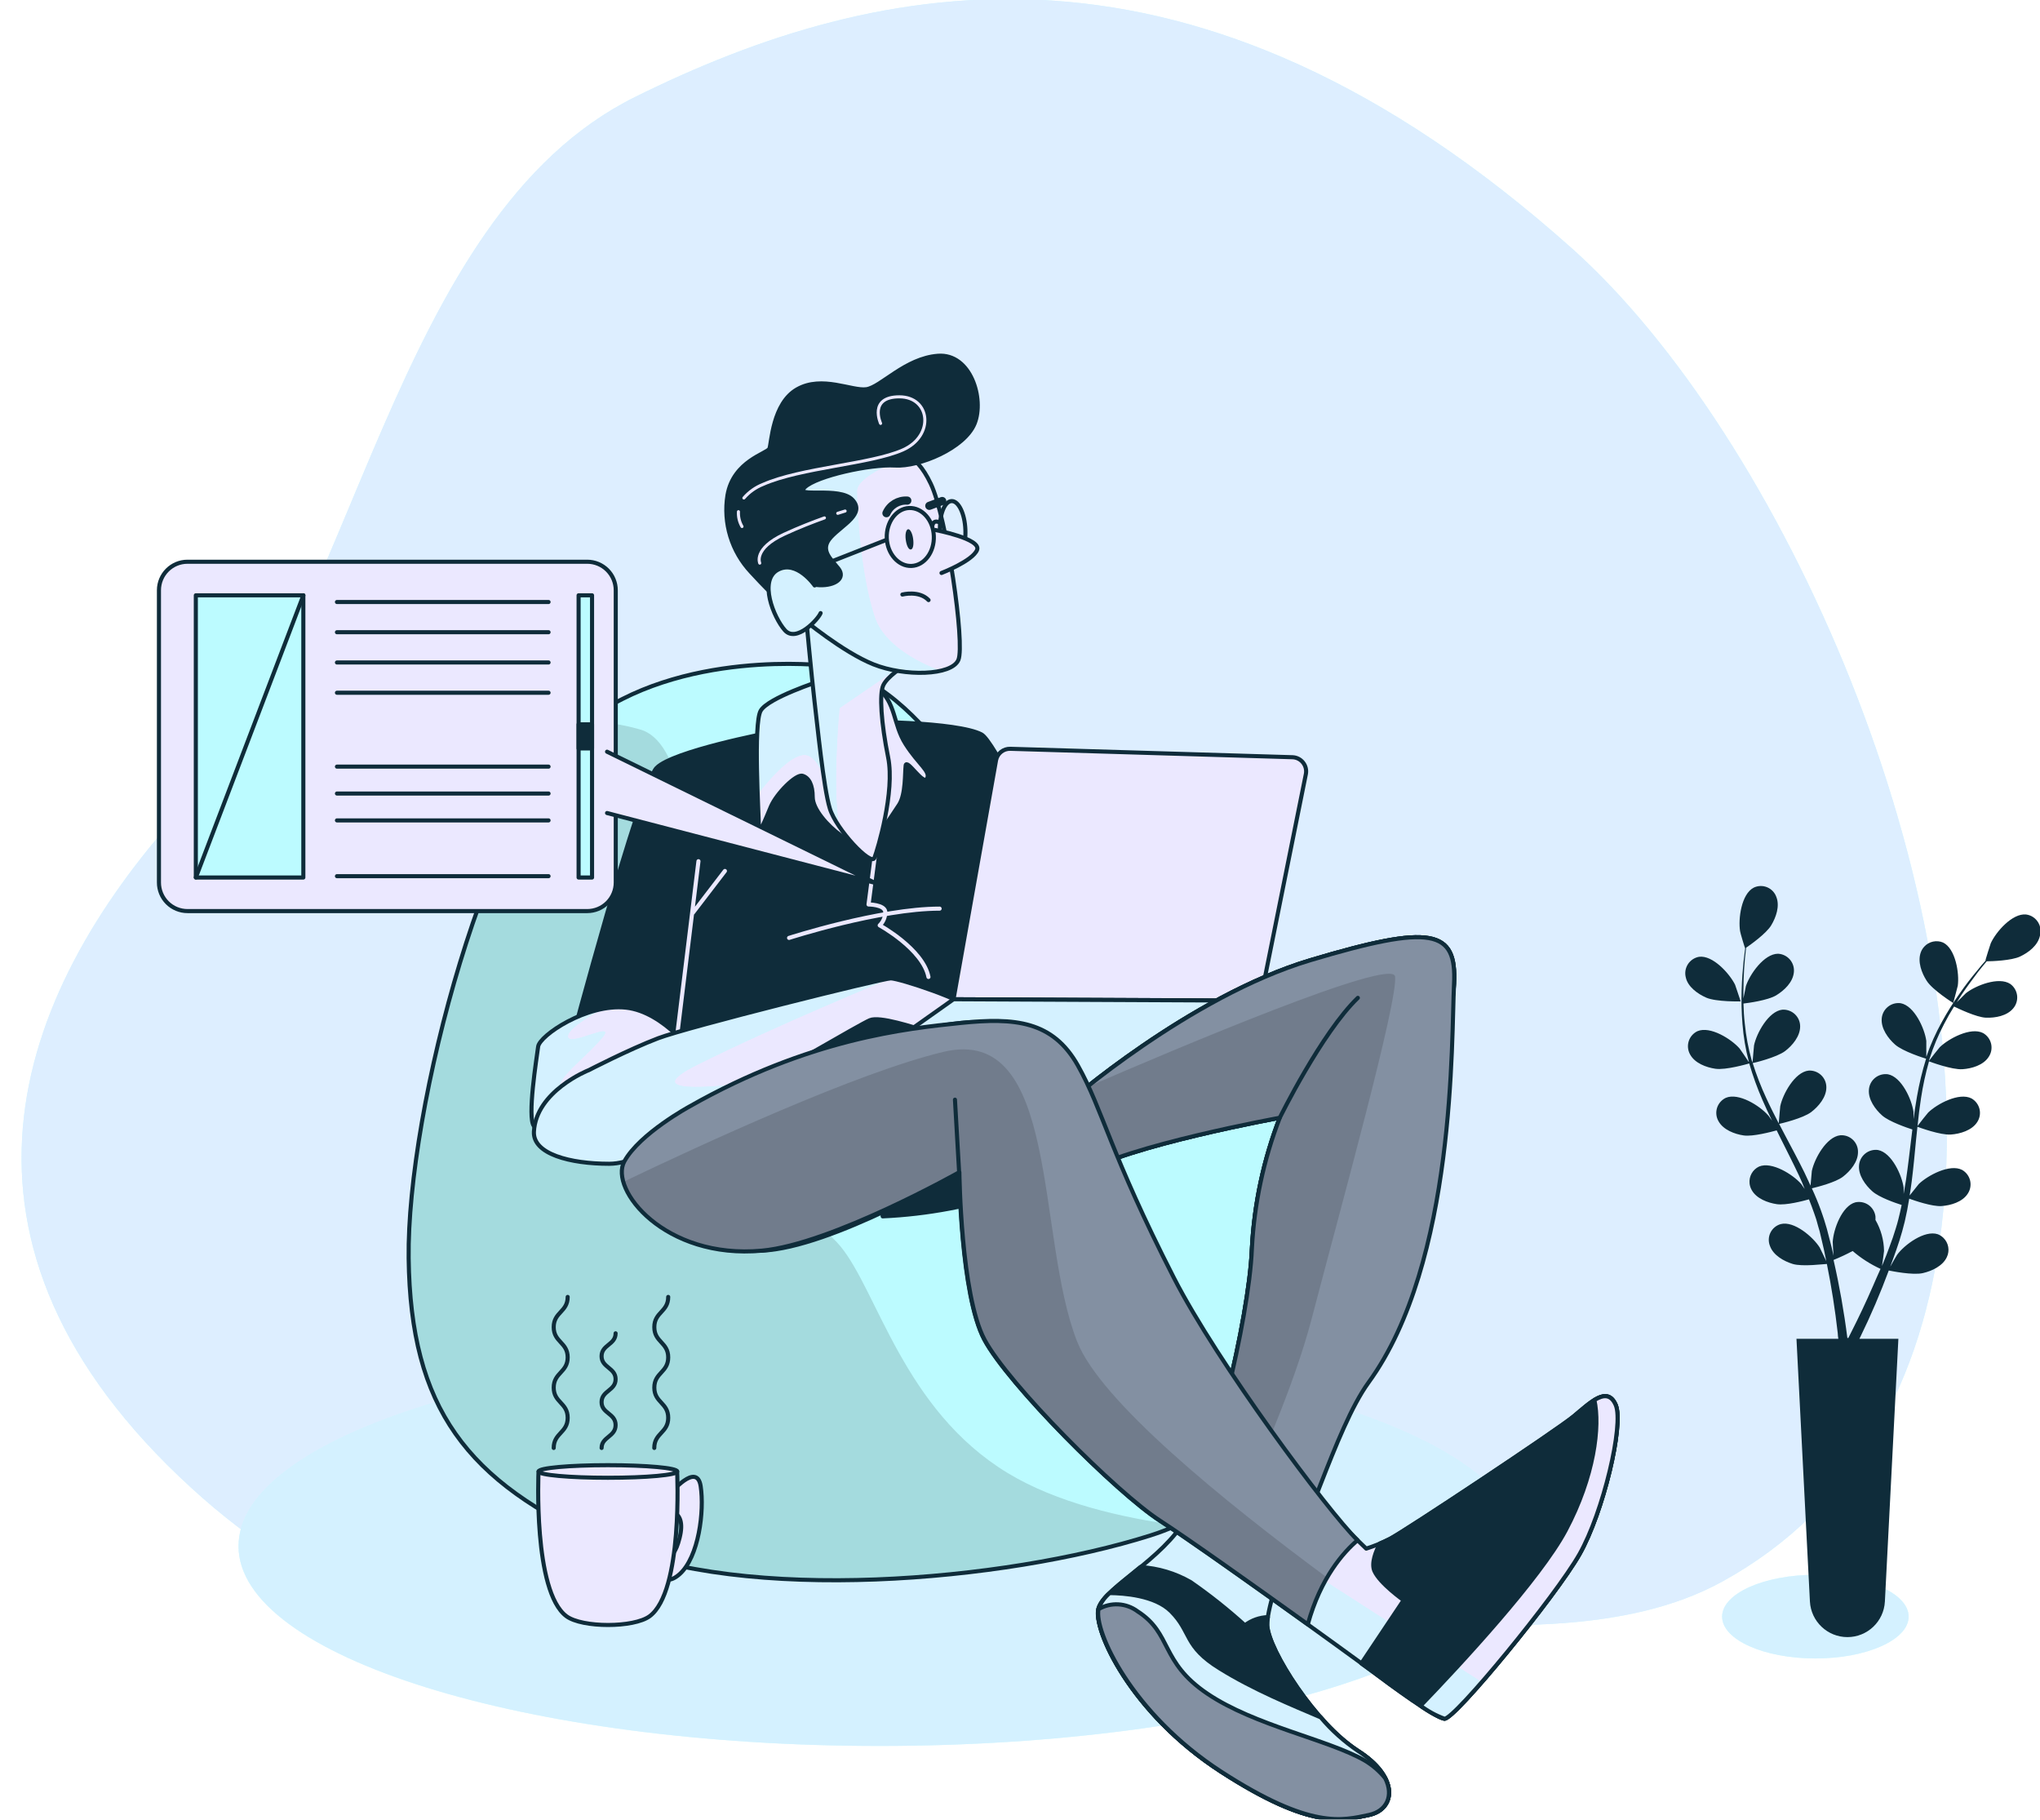
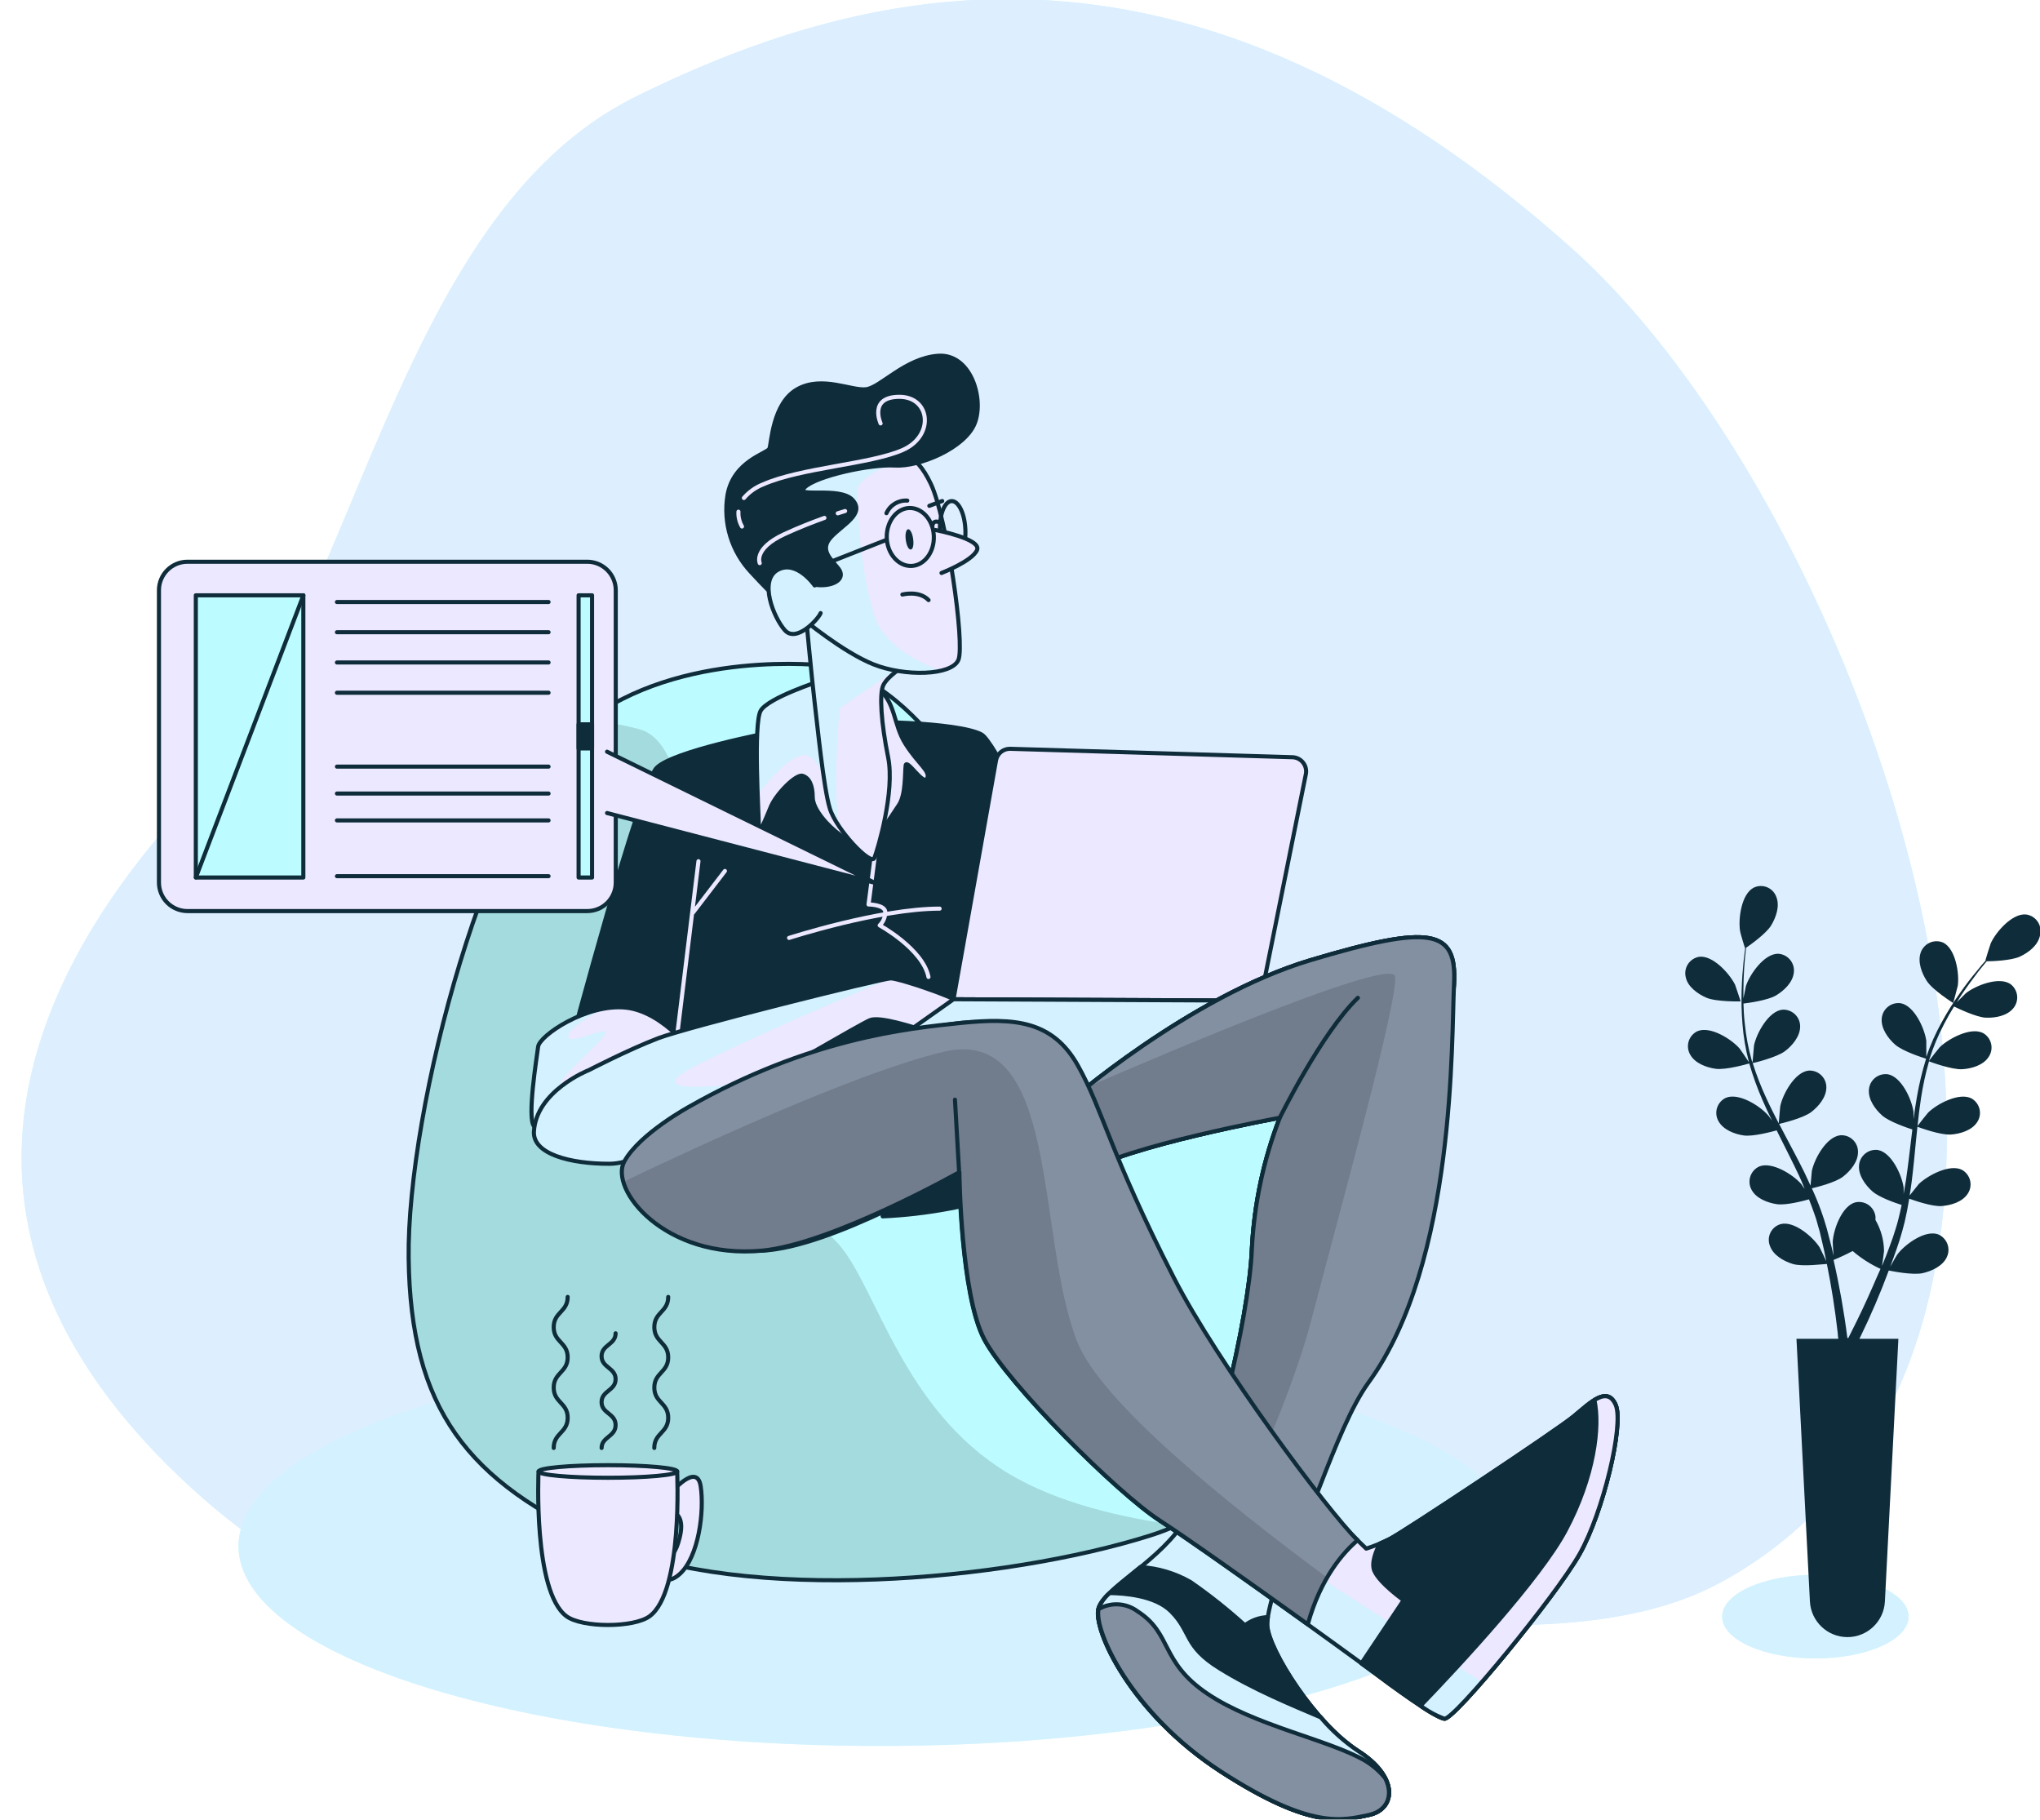
<svg xmlns="http://www.w3.org/2000/svg" width="499" height="445" fill="none">
  <mask id="a" width="499" height="445" x="0" y="0" maskUnits="userSpaceOnUse" style="mask-type:alpha">
    <path fill="#C4C4C4" d="M0 0h499v445H0z" />
  </mask>
  <g mask="url(#a)">
    <path fill="#BCFBFF" d="M474.87 300.35c10.2-83.27-39.2-193.96-90.44-239.66-92.46-82.52-169.28-66.56-229.03-37C95.66 53.25 87.1 151.9 45.86 196.55c-41.25 44.64-64.73 104.68-2.13 164.47 62.61 59.78 113.1 29.4 178.54 25.62 65.44-3.78 152.2 26.05 199.14.09 32.8-18.11 48.96-49.57 53.46-86.38Z" />
    <path fill="#EBE8FF" d="M474.87 300.35c10.2-83.27-39.2-193.96-90.44-239.66-92.46-82.52-169.28-66.56-229.03-37C95.66 53.25 87.1 151.9 45.86 196.55c-41.25 44.64-64.73 104.68-2.13 164.47 62.61 59.78 113.1 29.4 178.54 25.62 65.44-3.78 152.2 26.05 199.14.09 32.8-18.11 48.96-49.57 53.46-86.38Z" opacity=".7" />
    <path fill="#BCFBFF" d="M215.13 427c86.6 0 156.8-21.87 156.8-48.85s-70.2-48.84-156.8-48.84c-86.59 0-156.79 21.86-156.79 48.84S128.54 427 215.14 427Z" />
    <path fill="#EBE8FF" d="M215.13 427c86.6 0 156.8-21.87 156.8-48.85s-70.2-48.84-156.8-48.84c-86.59 0-156.79 21.86-156.79 48.84S128.54 427 215.14 427Z" opacity=".5" />
    <path fill="#BCFBFF" d="M201.89 162.78s-35.53-4.22-58.91 14.02c-23.38 18.23-43.49 94.44-43.02 130.94.46 36.5 14.03 54.71 48.16 69.66 34.13 14.95 97.7 9.36 133.24-1.87 35.53-11.22 47.22-50.47 46.75-71.53-.46-21.06-23.84-45.35-31.79-50.46-7.95-5.12-30.39-15.9-41.6-32.74-11.21-16.85-27.6-53.35-52.83-58.03Z" />
    <path fill="#000" d="M287.88 373c-13.44-1.8-29.37-5.45-41.43-12.77-25.46-15.46-31.82-44.56-40.92-55.48-9.1-10.9-25.46-10-32.73-21.82-7.27-11.83 4.54-99.1-16.37-104.56a47.57 47.57 0 0 0-13.06-1.87l-.4.3c-23.37 18.23-43.48 94.44-43.01 130.94.46 36.5 14.03 54.71 48.16 69.66 34.13 14.95 97.7 9.36 133.24-1.87a56.36 56.36 0 0 0 6.52-2.52Z" opacity=".13" />
    <path stroke="#0F2C3A" stroke-linecap="round" stroke-linejoin="round" d="M201.89 162.78s-35.53-4.22-58.91 14.02c-23.38 18.23-43.49 94.44-43.02 130.94.46 36.5 14.03 54.71 48.16 69.66 34.13 14.95 97.7 9.36 133.24-1.87 35.53-11.22 47.22-50.47 46.75-71.53-.46-21.06-23.84-45.35-31.79-50.46-7.95-5.12-30.39-15.9-41.6-32.74-11.21-16.85-27.6-53.35-52.83-58.03Z" />
    <path fill="#0F2C3A" stroke="#0F2C3A" stroke-linecap="round" stroke-linejoin="round" d="M187.9 179.25s-23.2 4.44-27.28 8.53c-4.1 4.09-21.15 68.2-21.15 68.2a25.38 25.38 0 0 1 14.33.68c6.82 2.73 7.5 9.89 8.18 13.3.55 4.07.89 8.17 1.02 12.27 0 0 68.93-6.15 83.59-9.54 14.66-3.4 36.98-4.98 36.98-4.98s-37.7-85.03-43.5-88.1c-5.8-3.07-30.01-3.41-33.42-2.73-3.41.68-18.75 2.37-18.75 2.37Z" />
    <path stroke="#EBE8FF" stroke-linecap="round" stroke-linejoin="round" d="m165.05 258.02 5.8-47.4m-1.37 12.62 7.84-10.23m15.69 16.37s22.16-7.16 36.83-7.16" />
    <path stroke="#EBE8FF" stroke-linecap="round" stroke-linejoin="round" d="m213.93 209.83-1.48 11.37s3.75 0 4.09 1.7a4.51 4.51 0 0 1-1.36 3.41s10.57 5.8 11.93 12.62" />
    <path fill="#EBE8FF" d="M200.62 166.54s-12.72 4.1-14.55 7.27c-1.83 3.18-.45 25.47-.45 28.2 0 2.72 1.6-1.6 2.96-4.78s6.14-7.97 7.72-7.5c1.58.46 2.5 2.26 2.5 5.22s3.64 7.05 6.83 9.32c3.19 2.26 6.14 4.55 6.14 4.55s6.58-9.54 8.18-12.05c1.6-2.51 1.36-7.72 1.58-9.55.22-1.83 4.33 5 5.24 3.19.91-1.81-2.05-3.41-5.24-8.42-3.19-5-2.26-10.23-7.04-13.87-4.77-3.64-10.23-2.5-13.87-1.58Z" />
    <path fill="#BCFBFF" d="M186.07 173.8c-1.2 2.12-1.01 12.74-.74 20.46 2.9-3.74 8.9-10.8 12.36-9.47 4.42 1.7 6.11 14.27 6.11 14.27l-2.99-32.52h-.19s-12.72 4.1-14.55 7.26Z" />
    <path fill="#EBE8FF" d="M186.07 173.8c-1.2 2.12-1.01 12.74-.74 20.46 2.9-3.74 8.9-10.8 12.36-9.47 4.42 1.7 6.11 14.27 6.11 14.27l-2.99-32.52h-.19s-12.72 4.1-14.55 7.26Z" opacity=".5" />
    <path stroke="#0F2C3A" stroke-linecap="round" stroke-linejoin="round" d="M200.62 166.54s-12.72 4.1-14.55 7.27c-1.83 3.18-.45 25.47-.45 28.2 0 2.72 1.6-1.6 2.96-4.78s6.14-7.97 7.72-7.5c1.58.46 2.5 2.26 2.5 5.22s3.64 7.05 6.83 9.32c3.19 2.26 6.14 4.55 6.14 4.55s6.58-9.54 8.18-12.05c1.6-2.51 1.36-7.72 1.58-9.55.22-1.83 4.33 5 5.24 3.19.91-1.81-2.05-3.41-5.24-8.42-3.19-5-2.26-10.23-7.04-13.87-4.77-3.64-10.23-2.5-13.87-1.58Z" />
    <path fill="#EBE8FF" d="M170.5 258.7s-7.84-11.25-17.39-12.27c-9.55-1.02-21.14 6.82-21.48 9.55-.34 2.72-2.73 17.39-1.02 19.43 1.7 2.05 8.18 3.76 20.8-.34 12.61-4.09 17.73-9.2 19.1-16.37Z" />
    <path fill="#BCFBFF" d="M138.6 275.06s-2.73-7.8-1.36-10.52c1.36-2.71 6.82-6.82 10.19-10.9 3.36-4.1-7.96 2.3-8.5 0-.43-1.86 5.99-5.57 8.5-6.95-7.93 1.53-15.53 7.05-15.8 9.25-.34 2.72-2.73 17.39-1.02 19.43.87 1.05 3.04 2.02 6.65 2.14a44.97 44.97 0 0 0 1.34-2.45Z" />
    <path fill="#EBE8FF" d="M138.6 275.06s-2.73-7.8-1.36-10.52c1.36-2.71 6.82-6.82 10.19-10.9 3.36-4.1-7.96 2.3-8.5 0-.43-1.86 5.99-5.57 8.5-6.95-7.93 1.53-15.53 7.05-15.8 9.25-.34 2.72-2.73 17.39-1.02 19.43.87 1.05 3.04 2.02 6.65 2.14a44.97 44.97 0 0 0 1.34-2.45Z" opacity=".5" />
    <path stroke="#0F2C3A" stroke-linecap="round" stroke-linejoin="round" d="M170.5 258.7s-7.84-11.25-17.39-12.27c-9.55-1.02-21.14 6.82-21.48 9.55-.34 2.72-2.73 17.39-1.02 19.43 1.7 2.05 8.18 3.76 20.8-.34 12.61-4.09 17.73-9.2 19.1-16.37Z" />
    <path fill="#EBE8FF" d="M143.9 261.77s-12.79 5.08-13.3 15c-.28 5.47 8.87 7.85 18.42 7.85 9.55 0 23.19-11.93 32.06-17.05 8.86-5.11 29.32-17.05 31.7-18.07 2.4-1.03 10.58 1.7 13.99 2.73a46.17 46.17 0 0 0 9.89 1.02s4.77 7.5 7.16 7.5c2.39 0-5.12-11.25-6.14-13.64-1.02-2.39-17.73-7.84-19.78-7.84-2.04 0-49.78 11.93-56.94 14.66-7.16 2.73-17.05 7.85-17.05 7.85Z" />
    <path fill="#BCFBFF" d="M170.65 260.36c19.5-9.76 47.25-21.1 47.25-21.1-2.04 0-49.78 11.94-56.94 14.67-7.17 2.73-17.05 7.84-17.05 7.84s-12.8 5.08-13.3 15c-.29 5.47 8.86 7.85 18.41 7.85s23.19-11.93 32.05-17.05l5.38-3.1c-13.03 1.64-30.45 3.2-15.8-4.11Z" />
    <path fill="#EBE8FF" d="M170.65 260.36c19.5-9.76 47.25-21.1 47.25-21.1-2.04 0-49.78 11.94-56.94 14.67-7.17 2.73-17.05 7.84-17.05 7.84s-12.8 5.08-13.3 15c-.29 5.47 8.86 7.85 18.41 7.85s23.19-11.93 32.05-17.05l5.38-3.1c-13.03 1.64-30.45 3.2-15.8-4.11Z" opacity=".5" />
    <path stroke="#0F2C3A" stroke-linecap="round" stroke-linejoin="round" d="M143.9 261.77s-12.79 5.08-13.3 15c-.28 5.47 8.87 7.85 18.42 7.85 9.55 0 23.19-11.93 32.06-17.05 8.86-5.11 29.32-17.05 31.7-18.07 2.4-1.03 10.58 1.7 13.99 2.73a46.17 46.17 0 0 0 9.89 1.02s4.77 7.5 7.16 7.5c2.39 0-5.12-11.25-6.14-13.64-1.02-2.39-17.73-7.84-19.78-7.84-2.04 0-49.78 11.93-56.94 14.66-7.16 2.73-17.05 7.85-17.05 7.85Z" />
    <path fill="#EBE8FF" stroke="#0F2C3A" stroke-linecap="round" stroke-linejoin="round" d="m243.64 185.94-10.4 58.44 75.03.34 11.16-55.43a3.45 3.45 0 0 0-.7-2.8 3.44 3.44 0 0 0-2.58-1.3l-69.02-2.06a3.44 3.44 0 0 0-3.49 2.8v0Z" />
    <path fill="#EBE8FF" d="m233.25 244.38-36.53 25.84 83.55-2.39 28-23.1-75.02-.35Z" />
    <path fill="#BCFBFF" d="m233.25 244.38-36.53 25.84 83.55-2.39 28-23.1-75.02-.35Z" />
    <path fill="#EBE8FF" d="m233.25 244.38-36.53 25.84 83.55-2.39 28-23.1-75.02-.35Z" opacity=".5" />
    <path stroke="#0F2C3A" stroke-linecap="round" stroke-linejoin="round" d="m233.25 244.38-36.53 25.84 83.55-2.39 28-23.1-75.02-.35Z" />
    <path fill="#EBE8FF" d="M260.87 269.96s30-26.26 59.67-35.12c29.67-8.87 35.8-7.5 35.13 5.8-.68 13.3-15 82.86-24.55 100.59s-21.49 50.13-21.15 56.26c.34 6.14 11.94 24.21 22.17 30.7 10.23 6.47 9.2 14.32 2.73 15.68-6.48 1.36-13.98 3.75-36.15-10.57s-31.37-34.78-30-39.9c1.36-5.11 15.68-11.93 21.48-22.16 5.8-10.24 15.34-48.43 16.02-65.82a103.37 103.37 0 0 1 6.82-32.05s-37.5 6.82-48.42 13.64l-3.75-17.05Z" />
    <path fill="#BCFBFF" d="M260.87 269.96s30-26.26 59.67-35.12c29.67-8.87 35.8-7.5 35.13 5.8-.68 13.3-15 82.86-24.55 100.59s-21.49 50.13-21.15 56.26c.34 6.14 11.94 24.21 22.17 30.7 10.23 6.47 9.2 14.32 2.73 15.68-6.48 1.36-13.98 3.75-36.15-10.57s-31.37-34.78-30-39.9c1.36-5.11 15.68-11.93 21.48-22.16 5.8-10.24 15.34-48.43 16.02-65.82a103.37 103.37 0 0 1 6.82-32.05s-37.5 6.82-48.42 13.64l-3.75-17.05Z" />
    <path fill="#EBE8FF" d="M260.87 269.96s30-26.26 59.67-35.12c29.67-8.87 35.8-7.5 35.13 5.8-.68 13.3-15 82.86-24.55 100.59s-21.49 50.13-21.15 56.26c.34 6.14 11.94 24.21 22.17 30.7 10.23 6.47 9.2 14.32 2.73 15.68-6.48 1.36-13.98 3.75-36.15-10.57s-31.37-34.78-30-39.9c1.36-5.11 15.68-11.93 21.48-22.16 5.8-10.24 15.34-48.43 16.02-65.82a103.37 103.37 0 0 1 6.82-32.05s-37.5 6.82-48.42 13.64l-3.75-17.05Z" opacity=".5" />
    <path stroke="#0F2C3A" stroke-linecap="round" stroke-linejoin="round" d="M260.87 269.96s30-26.26 59.67-35.12c29.67-8.87 35.8-7.5 35.13 5.8-.68 13.3-15 82.86-24.55 100.59s-21.49 50.13-21.15 56.26c.34 6.14 11.94 24.21 22.17 30.7 10.23 6.47 9.2 14.32 2.73 15.68-6.48 1.36-13.98 3.75-36.15-10.57s-31.37-34.78-30-39.9c1.36-5.11 15.68-11.93 21.48-22.16 5.8-10.24 15.34-48.43 16.02-65.82a103.37 103.37 0 0 1 6.82-32.05s-37.5 6.82-48.42 13.64l-3.75-17.05Z" />
    <path fill="#EBE8FF" stroke="#0F2C3A" stroke-linecap="round" stroke-linejoin="round" d="M290.2 371.24a28.3 28.3 0 0 1-1.45 2.23 35.04 35.04 0 0 1 19.18 8 60.23 60.23 0 0 1 4.66 4.51 298.33 298.33 0 0 1 18.53-44.75c9.54-17.73 23.87-87.3 24.55-100.6.68-13.3-5.46-14.66-35.13-5.8-29.66 8.87-59.67 35.13-59.67 35.13l3.75 17.05c10.91-6.82 48.42-13.64 48.42-13.64a103.37 103.37 0 0 0-6.82 32.05c-.68 17.4-10.23 55.59-16.02 65.82Z" />
    <path fill="#0F2C3A" d="M290.2 371.24a28.3 28.3 0 0 1-1.45 2.23 35.04 35.04 0 0 1 19.18 8 60.23 60.23 0 0 1 4.66 4.51c6.54-8.78 13.89-36.49 22.18-47.89 21.43-29.45 20.22-84.16 20.9-97.46.68-13.3-5.46-14.66-35.13-5.8-29.66 8.87-59.67 35.13-59.67 35.13l3.75 17.05c10.91-6.82 48.42-13.64 48.42-13.64a103.37 103.37 0 0 0-6.82 32.05c-.68 17.4-10.23 55.59-16.02 65.82Z" />
    <path fill="#EBE8FF" d="M290.2 371.24a28.3 28.3 0 0 1-1.45 2.23 35.04 35.04 0 0 1 19.18 8 60.23 60.23 0 0 1 4.66 4.51c6.54-8.78 13.89-36.49 22.18-47.89 21.43-29.45 20.22-84.16 20.9-97.46.68-13.3-5.46-14.66-35.13-5.8-29.66 8.87-59.67 35.13-59.67 35.13l3.75 17.05c10.91-6.82 48.42-13.64 48.42-13.64a103.37 103.37 0 0 0-6.82 32.05c-.68 17.4-10.23 55.59-16.02 65.82Z" opacity=".53" />
    <path fill="#000" d="M341.25 238.83c-.53-4.84-53.28 17.49-75.53 27.12a148.49 148.49 0 0 0-4.85 4l3.75 17.06c10.91-6.82 48.42-13.64 48.42-13.64a103.37 103.37 0 0 0-6.82 32.05c-.68 17.4-10.23 55.59-16.02 65.82a28.13 28.13 0 0 1-1.45 2.23 38.64 38.64 0 0 1 10.91 2.83c8.17-17.44 16.97-37.72 21.13-53.58 7.5-28.65 21.14-77.75 20.46-83.89Z" opacity=".14" />
    <path stroke="#0F2C3A" stroke-linecap="round" stroke-linejoin="round" d="M313.04 273.37s10.23-20.8 19.1-29.33" />
    <path stroke="#0F2C3A" stroke-linecap="round" stroke-linejoin="round" d="M290.2 371.24a28.3 28.3 0 0 1-1.45 2.23 35.04 35.04 0 0 1 19.18 8 60.23 60.23 0 0 1 4.66 4.51c6.54-8.78 13.89-36.49 22.18-47.89 21.43-29.45 20.22-84.16 20.9-97.46.68-13.3-5.46-14.66-35.13-5.8-29.66 8.87-59.67 35.13-59.67 35.13l3.75 17.05c10.91-6.82 48.42-13.64 48.42-13.64a103.37 103.37 0 0 0-6.82 32.05c-.68 17.4-10.23 55.59-16.02 65.82Z" />
    <path fill="#0F2C3A" stroke="#0F2C3A" stroke-linecap="round" stroke-linejoin="round" d="M215.91 297.48a117.3 117.3 0 0 0 32.26-6.07c15.43-5.62-12.63-15.9-23.38-10.28a15.97 15.97 0 0 0-8.88 16.35v0Z" />
    <path fill="#EBE8FF" d="M171.53 275.42s-10.92 6.13-14.67 12.95c-3.75 6.82 12.39 18.19 29.44 17.5 17.05-.68 48.31-19.2 48.31-19.2s.34 30 6.14 40.92c5.8 10.91 32.4 37.5 42.97 44.33 10.57 6.82 46.03 32.4 51.49 36.49 5.45 4.09 15.68 11.59 18.07 11.93 2.39.34 27.28-30 33.08-40.24 5.8-10.23 10.9-31.71 8.86-36.48-2.04-4.78-6.14-.69-10.23 2.72-4.09 3.41-41.6 28.3-45 30.01a37.53 37.53 0 0 1-5.8 2.39s-30.7-29.33-47.06-51.83-17.74-51.5-23.87-62.4c-6.14-10.92-15-15.7-28.3-14.33-13.3 1.37-40.93 8.53-63.43 25.24Z" />
    <path fill="#BCFBFF" d="M315.81 394.33c9.11 6.52 17.04 12.27 19.4 14.05 5.45 4.09 15.68 11.6 18.07 11.93.85.12 4.53-3.63 9.18-8.96l-39.05-25.12-7.6 8.1Z" />
    <path fill="#EBE8FF" d="M315.81 394.33c9.11 6.52 17.04 12.27 19.4 14.05 5.45 4.09 15.68 11.6 18.07 11.93.85.12 4.53-3.63 9.18-8.96l-39.05-25.12-7.6 8.1Z" opacity=".5" />
    <path stroke="#0F2C3A" stroke-linecap="round" stroke-linejoin="round" d="M171.53 275.42s-10.92 6.13-14.67 12.95c-3.75 6.82 12.39 18.19 29.44 17.5 17.05-.68 48.31-19.2 48.31-19.2s.34 30 6.14 40.92c5.8 10.91 32.4 37.5 42.97 44.33 10.57 6.82 46.03 32.4 51.49 36.49 5.45 4.09 15.68 11.59 18.07 11.93 2.39.34 27.28-30 33.08-40.24 5.8-10.23 10.9-31.71 8.86-36.48-2.04-4.78-6.14-.69-10.23 2.72-4.09 3.41-41.6 28.3-45 30.01a37.53 37.53 0 0 1-5.8 2.39s-30.7-29.33-47.06-51.83-17.74-51.5-23.87-62.4c-6.14-10.92-15-15.7-28.3-14.33-13.3 1.37-40.93 8.53-63.43 25.24Z" />
    <path fill="#0F2C3A" d="M332.07 376.7c-7.21-7.05-34.26-43.34-44.94-64.21-15.65-30.58-17.34-41-23.48-51.92-6.14-10.9-15.4-11.75-28.64-10.39-13.25 1.37-37.1 3.83-66.3 20.4 0 0-12.27 6.65-16 13.47-3.74 6.82 9.91 24 33.64 21.82 17-1.55 48.32-19.2 48.32-19.2s.34 30 6.13 40.92c5.8 10.91 32.4 37.5 42.97 44.33 6.7 4.32 23.4 16.19 36.13 25.33 3.14-11.42 8.77-17.67 12.17-20.56Z" />
    <path fill="#EBE8FF" d="M332.07 376.7c-7.21-7.05-34.26-43.34-44.94-64.21-15.65-30.58-17.34-41-23.48-51.92-6.14-10.9-15.4-11.75-28.64-10.39-13.25 1.37-37.1 3.83-66.3 20.4 0 0-12.27 6.65-16 13.47-3.74 6.82 9.91 24 33.64 21.82 17-1.55 48.32-19.2 48.32-19.2s.34 30 6.13 40.92c5.8 10.91 32.4 37.5 42.97 44.33 6.7 4.32 23.4 16.19 36.13 25.33 3.14-11.42 8.77-17.67 12.17-20.56Z" opacity=".53" />
    <path fill="#000" d="M263.5 328.17c-10.23-25.91-4.09-77.74-32.73-70.92-20.87 4.96-59.13 22.61-78.35 31.82 2.28 7.83 14.82 18.55 33.88 16.8 17-1.55 48.31-19.2 48.31-19.2s.34 30 6.14 40.92c5.8 10.91 32.4 37.5 42.97 44.33 6.7 4.32 23.4 16.19 36.13 25.33a48.73 48.73 0 0 1 4.76-11.42c-25.4-18.78-55.4-43.18-61.1-57.66Z" opacity=".14" />
    <path stroke="#0F2C3A" stroke-linecap="round" stroke-linejoin="round" d="m234.61 286.67-1.02-17.73m98.48 107.75c-7.21-7.04-34.26-43.33-44.94-64.2-15.65-30.58-17.34-41-23.48-51.92-6.14-10.9-15.4-11.75-28.64-10.39-13.25 1.37-37.1 3.83-66.3 20.4 0 0-12.27 6.65-16 13.47-3.74 6.82 9.91 24 33.64 21.82 17-1.55 48.32-19.2 48.32-19.2s.34 30 6.13 40.92c5.8 10.91 32.4 37.5 42.97 44.33 6.7 4.32 23.4 16.19 36.13 25.33 3.14-11.42 8.77-17.67 12.17-20.56Z" />
    <path fill="#0F2C3A" stroke="#0F2C3A" stroke-linecap="round" stroke-linejoin="round" d="M335.2 408.4c5.46 4.1 15.7 11.6 18.08 11.94 2.39.34 27.28-30 33.08-40.24 5.8-10.23 10.9-31.71 8.86-36.49-2.04-4.77-6.14-.68-10.23 2.73-4.09 3.41-41.6 28.3-45 30.01-.9.45-1.73.82-2.45 1.13-.98 1.87-2.18 4.76-1.36 6.71 1.36 3.07 7.16 7.16 7.16 7.16L333 406.82l2.2 1.58Z" />
    <path fill="#EBE8FF" d="M386.36 380.1c5.8-10.23 10.9-31.71 8.86-36.49-1.18-2.72-3.05-2.55-5.22-1.2 1.43 6.36 0 18.65-7.05 31.9-6.3 11.8-25.71 32.73-35.47 42.85a22.88 22.88 0 0 0 5.83 3.18c2.36.34 27.25-30 33.05-40.24Z" />
    <path fill="#BCFBFF" d="m353.62 420.24.3-.15.08-.06a2.9 2.9 0 0 0 .47-.33l.16-.14.4-.32.21-.21.54-.5.32-.3.45-.44.39-.38.38-.38.97-1.03.16-.16.6-.66.25-.26c.7-.77 1.47-1.62 2.26-2.52v-.07l.85-.95-5.97-3.83a566.95 566.95 0 0 1-9.04 9.61l.91.6.14.08.85.54 1.36.77.38.22.38.2.44.22.29.14c.13.07.28.13.42.18l.2.08c.16.07.33.11.5.14a.52.52 0 0 0 .26 0l.1-.09Z" />
    <path fill="#EBE8FF" d="m353.62 420.24.3-.15.08-.06a2.9 2.9 0 0 0 .47-.33l.16-.14.4-.32.21-.21.54-.5.32-.3.45-.44.39-.38.38-.38.97-1.03.16-.16.6-.66.25-.26c.7-.77 1.47-1.62 2.26-2.52v-.07l.85-.95-5.97-3.83a566.95 566.95 0 0 1-9.04 9.61l.91.6.14.08.85.54 1.36.77.38.22.38.2.44.22.29.14c.13.07.28.13.42.18l.2.08c.16.07.33.11.5.14a.52.52 0 0 0 .26 0l.1-.09Z" opacity=".5" />
    <path stroke="#0F2C3A" stroke-linecap="round" stroke-linejoin="round" d="M386.36 380.1c5.8-10.23 10.9-31.71 8.86-36.49-1.18-2.72-3.05-2.55-5.22-1.2 1.43 6.36 0 18.65-7.05 31.9-6.3 11.8-25.71 32.73-35.47 42.85a22.88 22.88 0 0 0 5.83 3.18c2.36.34 27.25-30 33.05-40.24Z" />
    <path fill="#0F2C3A" stroke="#0F2C3A" stroke-linecap="round" stroke-linejoin="round" d="M332.14 428.18c-10.23-6.48-21.83-24.55-22.17-30.69a9.7 9.7 0 0 1 .17-2 9.76 9.76 0 0 0-5.62 2 130.26 130.26 0 0 0-13.3-10.57 27.86 27.86 0 0 0-12.28-3.67c-4.95 4.1-9.55 7.37-10.27 10.15-1.36 5.12 7.84 25.58 30.01 39.9 22.16 14.32 29.67 11.93 36.15 10.57 6.47-1.36 7.54-9.2-2.7-15.69Z" />
    <path fill="#EBE8FF" d="M332.14 428.18a44.58 44.58 0 0 1-9.09-8.18c-7.03-3-16.43-6.82-24.67-11.95-8.87-5.46-6.82-8.87-11.94-13.98-3.92-3.93-11.64-4.43-15-4.46a9.43 9.43 0 0 0-2.73 3.78c-1.36 5.11 7.84 25.57 30.01 39.9s29.67 11.93 36.15 10.57c6.47-1.37 7.5-9.2-2.73-15.68Z" />
    <path fill="#BCFBFF" d="M332.14 428.18a44.58 44.58 0 0 1-9.09-8.18c-7.03-3-16.43-6.82-24.67-11.95-8.87-5.46-6.82-8.87-11.94-13.98-3.92-3.93-11.64-4.43-15-4.46a9.43 9.43 0 0 0-2.73 3.78c-1.36 5.11 7.84 25.57 30.01 39.9s29.67 11.93 36.15 10.57c6.47-1.37 7.5-9.2-2.73-15.68Z" />
    <path fill="#EBE8FF" d="M332.14 428.18a44.58 44.58 0 0 1-9.09-8.18c-7.03-3-16.43-6.82-24.67-11.95-8.87-5.46-6.82-8.87-11.94-13.98-3.92-3.93-11.64-4.43-15-4.46a9.43 9.43 0 0 0-2.73 3.78c-1.36 5.11 7.84 25.57 30.01 39.9s29.67 11.93 36.15 10.57c6.47-1.37 7.5-9.2-2.73-15.68Z" opacity=".5" />
    <path stroke="#0F2C3A" stroke-linecap="round" stroke-linejoin="round" d="M332.14 428.18a44.58 44.58 0 0 1-9.09-8.18c-7.03-3-16.43-6.82-24.67-11.95-8.87-5.46-6.82-8.87-11.94-13.98-3.92-3.93-11.64-4.43-15-4.46a9.43 9.43 0 0 0-2.73 3.78c-1.36 5.11 7.84 25.57 30.01 39.9s29.67 11.93 36.15 10.57c6.47-1.37 7.5-9.2-2.73-15.68Z" />
    <path fill="#0F2C3A" d="M333.84 430.57c-8.86-5.12-26.94-8.53-38.53-16.37-11.6-7.84-8.53-14.66-17.05-20.12a8.66 8.66 0 0 0-9.55-.54c-1.18 5.32 8.05 25.54 30.01 39.76 21.96 14.21 29.67 11.93 36.15 10.57 4.3-.92 6.17-4.68 3.95-9a18.62 18.62 0 0 0-4.98-4.3Z" />
    <path fill="#EBE8FF" d="M333.84 430.57c-8.86-5.12-26.94-8.53-38.53-16.37-11.6-7.84-8.53-14.66-17.05-20.12a8.66 8.66 0 0 0-9.55-.54c-1.18 5.32 8.05 25.54 30.01 39.76 21.96 14.21 29.67 11.93 36.15 10.57 4.3-.92 6.17-4.68 3.95-9a18.62 18.62 0 0 0-4.98-4.3Z" opacity=".53" />
    <path stroke="#0F2C3A" stroke-linecap="round" stroke-linejoin="round" d="M333.84 430.57c-8.86-5.12-26.94-8.53-38.53-16.37-11.6-7.84-8.53-14.66-17.05-20.12a8.66 8.66 0 0 0-9.55-.54c-1.18 5.32 8.05 25.54 30.01 39.76 21.96 14.21 29.67 11.93 36.15 10.57 4.3-.92 6.17-4.68 3.95-9a18.62 18.62 0 0 0-4.98-4.3v0Z" />
    <path fill="#EBE8FF" stroke="#0F2C3A" stroke-linecap="round" stroke-linejoin="round" d="M163.92 365.34s6.54-7.95 7.47-1.87c.93 6.09-.46 17.3-5.14 21.5-4.68 4.2-7.01-2.33-7.01-2.33l2.8-3.74s2.34 4.68 4.2-2.8c1.88-7.5-3.73-6.56-3.73-6.56l1.4-4.2Z" />
    <path fill="#EBE8FF" stroke="#0F2C3A" stroke-linecap="round" stroke-linejoin="round" d="M158.91 395.27c-3.87 2.86-16.5 2.86-20.36 0-8.19-6.07-6.82-35.4-6.82-35.4h33.9s1.48 29.33-6.72 35.4Z" />
    <path stroke="#0F2C3A" stroke-linecap="round" stroke-linejoin="round" d="M135.44 354.12c0-3.68 3.42-3.68 3.42-7.38 0-3.7-3.42-3.7-3.42-7.38 0-3.68 3.42-3.7 3.42-7.4 0-3.69-3.42-3.7-3.42-7.39 0-3.7 3.42-3.7 3.42-7.39m8.3 36.94c0-2.73 3.42-2.73 3.42-5.6 0-2.89-3.43-2.8-3.43-5.61s3.43-2.8 3.43-5.61-3.43-2.81-3.43-5.62 3.43-2.8 3.43-5.6m9.46 28.04c0-3.68 3.41-3.68 3.41-7.38 0-3.7-3.4-3.7-3.4-7.38 0-3.68 3.4-3.7 3.4-7.4 0-3.69-3.4-3.7-3.4-7.39 0-3.7 3.4-3.7 3.4-7.39" />
    <path fill="#EBE8FF" stroke="#0F2C3A" stroke-linecap="round" stroke-linejoin="round" d="M165.66 359.87c0 .86-7.58 1.54-16.95 1.54s-16.96-.68-16.96-1.54 7.59-1.54 16.96-1.54c9.37 0 16.95.68 16.95 1.54Z" />
    <path fill="#EBE8FF" d="M196.97 148.8s1.6 17.23 2.26 22.68c.67 5.44 2.18 21.07 3.75 26.24 1.57 5.17 10.12 14.16 10.91 12.09.8-2.08 5.05-16.14 3.36-24.56-1.7-8.41-2.21-15.6-1.16-17.73 1.05-2.13 4.83-4.51 4.83-4.51a136.87 136.87 0 0 1-12.81-7.46c-6.03-4.01-10.3-8.56-11.14-6.74Z" />
    <path fill="#BCFBFF" d="m218.86 163.94-1.37-2.65c-2.5-1.36-6-3.38-9.31-5.6-6.07-4.1-10.34-8.7-11.19-6.83 0 0 1.6 17.23 2.27 22.67.67 5.45 2.18 21.08 3.75 26.25a17.6 17.6 0 0 0 2.2 4.25c-1.66-10.28.13-28.86.13-28.86l13.52-9.23Z" />
    <path fill="#EBE8FF" d="m218.86 163.94-1.37-2.65c-2.5-1.36-6-3.38-9.31-5.6-6.07-4.1-10.34-8.7-11.19-6.83 0 0 1.6 17.23 2.27 22.67.67 5.45 2.18 21.08 3.75 26.25a17.6 17.6 0 0 0 2.2 4.25c-1.66-10.28.13-28.86.13-28.86l13.52-9.23Z" opacity=".5" />
    <path stroke="#0F2C3A" stroke-linecap="round" stroke-linejoin="round" d="M196.97 148.8s1.6 17.23 2.26 22.68c.67 5.44 2.18 21.07 3.75 26.24 1.57 5.17 10.12 14.16 10.91 12.09.8-2.08 5.05-16.14 3.36-24.56-1.7-8.41-2.21-15.6-1.16-17.73 1.05-2.13 4.83-4.51 4.83-4.51a136.87 136.87 0 0 1-12.81-7.46c-6.03-4.01-10.3-8.56-11.14-6.74Z" />
    <path fill="#EBE8FF" d="M196.34 151.3s9.82 8.19 17.35 11.19c7.53 3 19.1 2.8 20.74-1.1 1.66-3.92-2.86-34.92-6.75-43.08-3.88-8.16-8.03-8.3-14.9-8.92-6.85-.63-20.57 4.96-22.99 11.6-2.41 6.62.34 16 2.33 21.57a40.92 40.92 0 0 0 4.22 8.74Z" />
    <path fill="#BCFBFF" d="M213.97 150.94c-3.47-10.32-4.35-26.55-4.35-30.87 0-3.34 8.7-7.01 12.67-8.51-2.6-1.61-5.63-1.82-9.54-2.17-6.82-.61-20.59 4.96-23 11.6-2.41 6.62.34 16 2.33 21.57a40.92 40.92 0 0 0 4.22 8.74s9.82 8.19 17.35 11.19a31.25 31.25 0 0 0 16.37 1.57c-5.4-2.04-13.73-6.24-16.05-13.12Z" />
    <path fill="#EBE8FF" d="M213.97 150.94c-3.47-10.32-4.35-26.55-4.35-30.87 0-3.34 8.7-7.01 12.67-8.51-2.6-1.61-5.63-1.82-9.54-2.17-6.82-.61-20.59 4.96-23 11.6-2.41 6.62.34 16 2.33 21.57a40.92 40.92 0 0 0 4.22 8.74s9.82 8.19 17.35 11.19a31.25 31.25 0 0 0 16.37 1.57c-5.4-2.04-13.73-6.24-16.05-13.12Z" opacity=".5" />
    <path stroke="#0F2C3A" stroke-linecap="round" stroke-linejoin="round" d="M196.34 151.3s9.82 8.19 17.35 11.19c7.53 3 19.1 2.8 20.74-1.1 1.66-3.92-2.86-34.92-6.75-43.08-3.88-8.16-8.03-8.3-14.9-8.92-6.85-.63-20.57 4.96-22.99 11.6-2.41 6.62.34 16 2.33 21.57a40.92 40.92 0 0 0 4.22 8.74v0Z" />
    <path stroke="#0F2C3A" stroke-linecap="round" stroke-linejoin="round" d="M228.42 131.08c.16 3.92-2.3 7.21-5.46 7.33-3.15.13-5.9-2.94-6.05-6.82-.15-3.87 2.3-7.21 5.45-7.35 3.15-.13 5.91 2.87 6.06 6.84Zm7.72-1.53c.16 3.93-1.1 7.16-2.82 7.23-1.72.07-3.25-3.06-3.4-6.99-.15-3.92 1.12-7.17 2.84-7.24 1.72-.07 3.23 3.07 3.38 7Z" />
    <path fill="#EBE8FF" d="M228.83 129.63s11.27 2.14 10.17 4.86c-1.09 2.71-8.7 5.64-8.7 5.64" />
    <path stroke="#0F2C3A" stroke-linecap="round" stroke-linejoin="round" d="M228.83 129.63s11.27 2.14 10.17 4.86c-1.09 2.71-8.7 5.64-8.7 5.64m-2.17-11.78s.17-1.37 1.9-.5m-13.48 4.29-20.48 8.06" />
-     <path stroke="#0F2C3A" stroke-linecap="round" stroke-linejoin="round" stroke-width="2" d="M216.83 125.51a5.2 5.2 0 0 1 5.1-3.08m8.54.1-3.15 1.18" />
+     <path stroke="#0F2C3A" stroke-linecap="round" stroke-linejoin="round" strokeWidth="2" d="M216.83 125.51a5.2 5.2 0 0 1 5.1-3.08m8.54.1-3.15 1.18" />
    <path stroke="#0F2C3A" stroke-linecap="round" stroke-linejoin="round" d="M220.73 145.4s4.09-1.07 6.4 1.36" />
    <path fill="#0F2C3A" d="M223.36 131.78c.19 1.37 0 2.54-.56 2.61-.56.07-1.05-.98-1.24-2.36-.2-1.38.07-2.52.57-2.6.5-.06 1.05 1 1.23 2.35Z" />
    <path fill="#0F2C3A" stroke="#0F2C3A" stroke-linecap="round" stroke-linejoin="round" d="M197.97 140.26s-1.36 2.72 2.49 2.86c3.84.14 6.46-1.73 4.6-4.1-1.87-2.35-4.64-4.56-1.8-7.64 2.86-3.09 8.4-5.68 5.29-9.11-3.11-3.44-14.56-.32-11.7-3.1 2.87-2.78 16.1-5.69 22.05-5.32 5.95.37 17.05-4.24 19.5-10.27 2.43-6.03-.98-17.17-8.97-16.57-8 .6-13.95 7.67-17.5 8.18-3.55.5-10.82-3.44-16.91 0-6.1 3.44-6.3 13.31-6.82 14.53-.52 1.21-8.79 3.01-10.25 11.37a22.28 22.28 0 0 0 5.76 18.84c3.42 3.72 4.96 5.14 4.96 5.14l9.3-4.81Z" />
-     <path stroke="#EBE8FF" stroke-linecap="round" stroke-linejoin="round" stroke-width=".75" d="M180.63 125.14a6.49 6.49 0 0 0 .87 3.63m33.9-25.22s-2.98-6.5 4.6-6.5c7.59 0 8.68 9.54.82 13-7.85 3.47-24.94 4.34-34.17 8.42a11.98 11.98 0 0 0-4.69 3.32m19.7 4.87c-2.73.98-6.26 2.34-9.85 4-7.6 3.54-5.97 7.06-5.97 7.06m20.88-12.74s-.67.19-1.8.56" />
+     <path stroke="#EBE8FF" stroke-linecap="round" stroke-linejoin="round" strokeWidth=".75" d="M180.63 125.14a6.49 6.49 0 0 0 .87 3.63m33.9-25.22s-2.98-6.5 4.6-6.5c7.59 0 8.68 9.54.82 13-7.85 3.47-24.94 4.34-34.17 8.42a11.98 11.98 0 0 0-4.69 3.32m19.7 4.87c-2.73.98-6.26 2.34-9.85 4-7.6 3.54-5.97 7.06-5.97 7.06m20.88-12.74s-.67.19-1.8.56" />
    <path fill="#EBE8FF" d="M199.27 143.18s-4.4-6.36-9.04-3.81c-4.64 2.55-1.04 11.62 1.76 14.77 2.8 3.15 8.18-2.73 8.74-4.2" />
    <path fill="#BCFBFF" d="M199.27 143.18s-4.4-6.36-9.04-3.81c-4.64 2.55-1.04 11.62 1.76 14.77 2.8 3.15 8.18-2.73 8.74-4.2" />
    <path fill="#EBE8FF" d="M199.27 143.18s-4.4-6.36-9.04-3.81c-4.64 2.55-1.04 11.62 1.76 14.77 2.8 3.15 8.18-2.73 8.74-4.2" opacity=".5" />
    <path stroke="#0F2C3A" stroke-linecap="round" stroke-linejoin="round" d="M199.27 143.18s-4.4-6.36-9.04-3.81c-4.64 2.55-1.04 11.62 1.76 14.77 2.8 3.15 8.18-2.73 8.74-4.2" />
    <path fill="#EBE8FF" stroke="#0F2C3A" stroke-linecap="round" stroke-linejoin="round" d="M143.63 137.38H45.86a6.98 6.98 0 0 0-6.98 6.98v71.47a6.98 6.98 0 0 0 6.98 6.99h97.77a6.98 6.98 0 0 0 6.99-6.99v-71.47a6.98 6.98 0 0 0-6.99-6.98Z" />
    <path fill="#EBE8FF" d="m148.49 198.84 65.47 17.05-65.47-32.05" />
    <path stroke="#0F2C3A" stroke-linecap="round" stroke-linejoin="round" d="m148.49 198.84 65.47 17.05-65.47-32.05" />
    <path fill="#BCFBFF" stroke="#0F2C3A" stroke-linecap="round" stroke-linejoin="round" d="M74.2 145.59H47.9v69.02h26.3v-69.02Zm70.62 0h-3.29v69.02h3.29v-69.02Z" />
    <path fill="#0F2C3A" stroke="#0F2C3A" stroke-linecap="round" stroke-linejoin="round" d="M144.82 177.14h-3.29v5.9h3.29v-5.9Z" />
    <path stroke="#0F2C3A" stroke-linecap="round" stroke-linejoin="round" d="M82.42 147.23h51.76m-51.76 7.39h51.76m-51.76 7.4h51.76m-51.76 7.4h51.76m-51.76 18.07h51.76m-51.76 6.58h51.76m-51.76 6.57h51.76m-51.76 13.64h51.76m-86.27.31 26.3-69" />
    <path fill="#BCFBFF" d="M444.06 405.6c12.6 0 22.81-4.58 22.81-10.23s-10.21-10.23-22.81-10.23-22.82 4.58-22.82 10.23 10.21 10.23 22.82 10.23Z" />
    <path fill="#EBE8FF" d="M444.06 405.6c12.6 0 22.81-4.58 22.81-10.23s-10.21-10.23-22.81-10.23-22.82 4.58-22.82 10.23 10.21 10.23 22.82 10.23Z" opacity=".5" />
    <path fill="#0F2C3A" d="M417.36 243.99c2.44 1.06 8.42.92 8.42.92s-1.28-3.9-1.37-4.09c-1.36-2.73-5.45-7.27-8.82-6.82a4.1 4.1 0 0 0-2.72 1.82 4.09 4.09 0 0 0-.51 3.23c.5 2.3 2.91 4.02 5 4.94Z" />
    <path fill="#0F2C3A" d="M495.6 223.65c-3.38-.35-7.4 4.27-8.65 7.05-.1.25-1.36 4.19-1.28 4.19h.07c-.64.72-1.36 1.51-2.03 2.39a75.06 75.06 0 0 0-4.29 5.59 70.48 70.48 0 0 0-4.43 7.07 52.52 52.52 0 0 0-3.8 8.53.29.29 0 0 0 0 .11v-4c-.39-3-2.91-8.61-6.27-9.23a4.08 4.08 0 0 0-3.14.89 4.1 4.1 0 0 0-1.5 2.9c-.18 2.4 1.55 4.8 3.24 6.3 1.9 1.71 7.2 3.36 7.62 3.48a73.74 73.74 0 0 0-2.23 9.25 145.7 145.7 0 0 0-.85 5.53v-1.75c-.4-3.01-2.92-8.6-6.26-9.22a4.1 4.1 0 0 0-3.15.88 4.12 4.12 0 0 0-1.05 1.29 4.1 4.1 0 0 0-.45 1.6c-.2 2.4 1.54 4.8 3.23 6.3 1.7 1.52 6.2 3.05 7.4 3.43-.07.71-.17 1.37-.26 2.13-.41 3.41-.8 6.82-1.29 10.16a128.13 128.13 0 0 1-.58 3.47v-1.5c-.4-3.02-2.92-8.61-6.28-9.24a4.1 4.1 0 0 0-3.14.89 4.1 4.1 0 0 0-1.5 2.9c-.19 2.4 1.55 4.8 3.24 6.3 1.69 1.52 5.77 2.9 7.19 3.35a88.18 88.18 0 0 1-.8 3.48c-.21.76-.38 1.51-.64 2.26-.26.75-.47 1.5-.72 2.24-.5 1.36-1.02 2.86-1.55 4.21-.37.96-.74 1.86-1.1 2.73.18-1.17.5-3.47.5-3.66a15.64 15.64 0 0 0-2.1-7.6 6.55 6.55 0 0 0 0-.9 4.1 4.1 0 0 0-1.71-2.77 4.1 4.1 0 0 0-3.2-.63c-3.3.87-5.38 6.64-5.54 9.67 0 .19.1 2.14.2 3.37l-.49-2.14a215.78 215.78 0 0 0-1.15-4.45l-.68-2.25c-.23-.75-.53-1.53-.79-2.3a67 67 0 0 0-2.2-5.33c1.29-.3 5.79-1.44 7.6-2.83 1.82-1.4 3.71-3.65 3.69-6.05a4.02 4.02 0 0 0-1.26-3 4 4 0 0 0-3.08-1.09c-3.4.37-6.33 5.76-6.95 8.73 0 .2-.23 2.37-.32 3.58a109.95 109.95 0 0 0-1.48-3.18c-1.5-3.04-3.13-6.07-4.74-9.11-.5-.93-.98-1.86-1.46-2.8.45-.1 5.84-1.36 7.85-2.9 1.8-1.37 3.72-3.65 3.7-6.05a4.1 4.1 0 0 0-.33-1.63 4.1 4.1 0 0 0-2.37-2.23 4.1 4.1 0 0 0-1.65-.23c-3.38.37-6.32 5.76-6.93 8.73 0 .22-.33 3.37-.37 4.17-1.06-2.06-2.1-4.09-3.05-6.18a71.43 71.43 0 0 1-3.32-8.56c.2 0 5.84-1.37 7.91-2.92 1.8-1.36 3.71-3.64 3.7-6.04a4.1 4.1 0 0 0-.33-1.63 4.1 4.1 0 0 0-2.37-2.23 4.1 4.1 0 0 0-1.65-.24c-3.38.37-6.32 5.76-6.93 8.73 0 .25-.35 3.63-.37 4.25 0-.18-.12-.34-.18-.52a51.53 51.53 0 0 1-1.71-9.06c-.2-1.68-.28-3.31-.33-4.9 1.08-.12 5.96-.77 8-2 2.02-1.23 4.08-3.2 4.33-5.6a4.1 4.1 0 0 0-3.87-4.58c-3.41 0-6.92 5.04-7.86 7.91 0 .17-.38 1.82-.61 3.03v-2.14a88.07 88.07 0 0 1 .66-10.27c.99-.67 4.91-3.45 6.13-5.46 1.21-2 2.15-4.73 1.27-6.95a4.02 4.02 0 0 0-2.26-2.38 4 4 0 0 0-3.28.1c-3.03 1.56-3.82 7.64-3.33 10.64 0 .26 1.19 4.23 1.24 4.2-.12.96-.26 2-.38 3.11-.2 2.09-.42 4.45-.48 7.04a72.65 72.65 0 0 0 .2 8.33c.24 3.11.76 6.2 1.55 9.2a.25.25 0 0 0 0 .12c-.53-.83-2.12-3.14-2.25-3.3-2-2.3-7.18-5.57-10.31-4.24a4.09 4.09 0 0 0-2.14 2.46 4.1 4.1 0 0 0 .35 3.25c1.16 2.12 3.93 3.15 6.18 3.48 2.52.37 7.85-1.17 8.28-1.3a72.57 72.57 0 0 0 3.23 8.94 120.9 120.9 0 0 0 2.35 5.07c-.5-.7-.93-1.36-1-1.36-2-2.3-7.19-5.57-10.31-4.24a4.1 4.1 0 0 0-2.15 2.47 4.1 4.1 0 0 0 .36 3.25c1.16 2.1 3.93 3.16 6.17 3.48 2.23.33 6.82-.9 8.06-1.24l.95 1.92c1.54 3.09 3.1 6.14 4.53 9.18a46.42 46.42 0 0 1 1.37 3.24 25.25 25.25 0 0 0-.86-1.24c-2-2.3-7.2-5.57-10.31-4.25a4.09 4.09 0 0 0-2.31 4.14c.06.56.24 1.1.52 1.6 1.16 2.1 3.93 3.13 6.16 3.46 2.24.32 6.41-.78 7.85-1.18.43 1.12.88 2.24 1.25 3.35.25.75.53 1.46.72 2.23.2.78.43 1.52.65 2.27.34 1.46.7 2.96 1.02 4.38.22 1 .4 1.93.6 2.89-.5-1.08-1.5-3.15-1.6-3.32-1.62-2.58-6.26-6.6-9.55-5.75a4 4 0 0 0-2.52 2.1 4 4 0 0 0-.1 3.28c.81 2.26 3.39 3.7 5.56 4.37 2.4.72 7.69 0 8.35 0a196.82 196.82 0 0 1 2.65 16.86c0 .53.1 1 .15 1.44h-10.24l3.29 64.25a9.2 9.2 0 0 0 9.18 8.71 9.18 9.18 0 0 0 9.16-8.71l3.3-64.25h-9.54c.07-.15.13-.28.22-.43a178.26 178.26 0 0 0 6.97-16.27c.64.13 5.87 1.2 8.32.64 2.22-.5 4.9-1.75 5.89-3.93a4.1 4.1 0 0 0-.82-4.67 4.1 4.1 0 0 0-1.4-.91c-3.24-1.08-8.19 2.59-9.96 5.03-.11.14-1.08 1.84-1.68 2.92.24-.7.5-1.36.76-2.07.52-1.37.99-2.81 1.5-4.34l.67-2.25c.22-.76.41-1.57.62-2.36a82.15 82.15 0 0 0 1.1-5.63c1.23.45 5.62 1.97 7.9 1.81 2.28-.16 5.1-1 6.4-3a4.1 4.1 0 0 0 .6-3.22 4.1 4.1 0 0 0-1.96-2.62c-3.02-1.57-8.44 1.37-10.6 3.45-.13.14-1.5 1.86-2.24 2.81.19-1.16.36-2.3.51-3.46.43-3.38.74-6.82 1.07-10.23l.33-3.12c.43.16 5.62 2.08 8.18 1.9 2.26-.16 5.1-1 6.41-3a4.08 4.08 0 0 0 .6-3.21 4.1 4.1 0 0 0-1.96-2.62c-3.03-1.57-8.46 1.36-10.6 3.45-.16.16-2.14 2.63-2.6 3.28.22-2.3.5-4.6.85-6.82a71.82 71.82 0 0 1 1.95-8.98c.2.08 5.6 2.1 8.19 1.92 2.26-.15 5.1-.98 6.4-3a4.08 4.08 0 0 0 .6-3.22 4.09 4.09 0 0 0-1.96-2.62c-3.02-1.56-8.44 1.36-10.6 3.46-.16.17-2.29 2.83-2.63 3.33 0-.16.08-.35.14-.52a51.45 51.45 0 0 1 3.56-8.5 54 54 0 0 1 2.43-4.26c.97.47 5.45 2.63 7.77 2.73 2.32.09 5.17-.43 6.7-2.28a4.11 4.11 0 0 0 .95-3.13 4.1 4.1 0 0 0-1.65-2.83c-2.83-1.89-8.54.38-10.9 2.27-.13.11-1.37 1.37-2.2 2.19l1.16-1.82c1.43-2.14 2.86-4 4.09-5.66.73-.94 1.43-1.76 2.07-2.53 1.2 0 6.02-.17 8.12-1.15 2.1-.98 4.4-2.73 4.9-5.12a4.1 4.1 0 0 0-1.75-4.59 4.1 4.1 0 0 0-1.64-.59Zm-37.47 90.9a208.62 208.62 0 0 1-5.28 11.21l-.73 1.46h-.24a195.52 195.52 0 0 0-3.38-19.08 48.01 48.01 0 0 0 4.67-2.19 28.83 28.83 0 0 0 6.82 4.37c-.66 1.43-1.26 2.88-1.86 4.23Z" />
    <path fill="#0F2C3A" d="M477.77 245.3s1.08-3.97 1.12-4.23c.42-3.02-.54-9.07-3.6-10.56a4.09 4.09 0 0 0-4.6 1 4.1 4.1 0 0 0-.86 1.43c-.81 2.26.22 5.03 1.46 6.94 1.42 2.24 6.47 5.42 6.48 5.42Z" />
  </g>
</svg>
